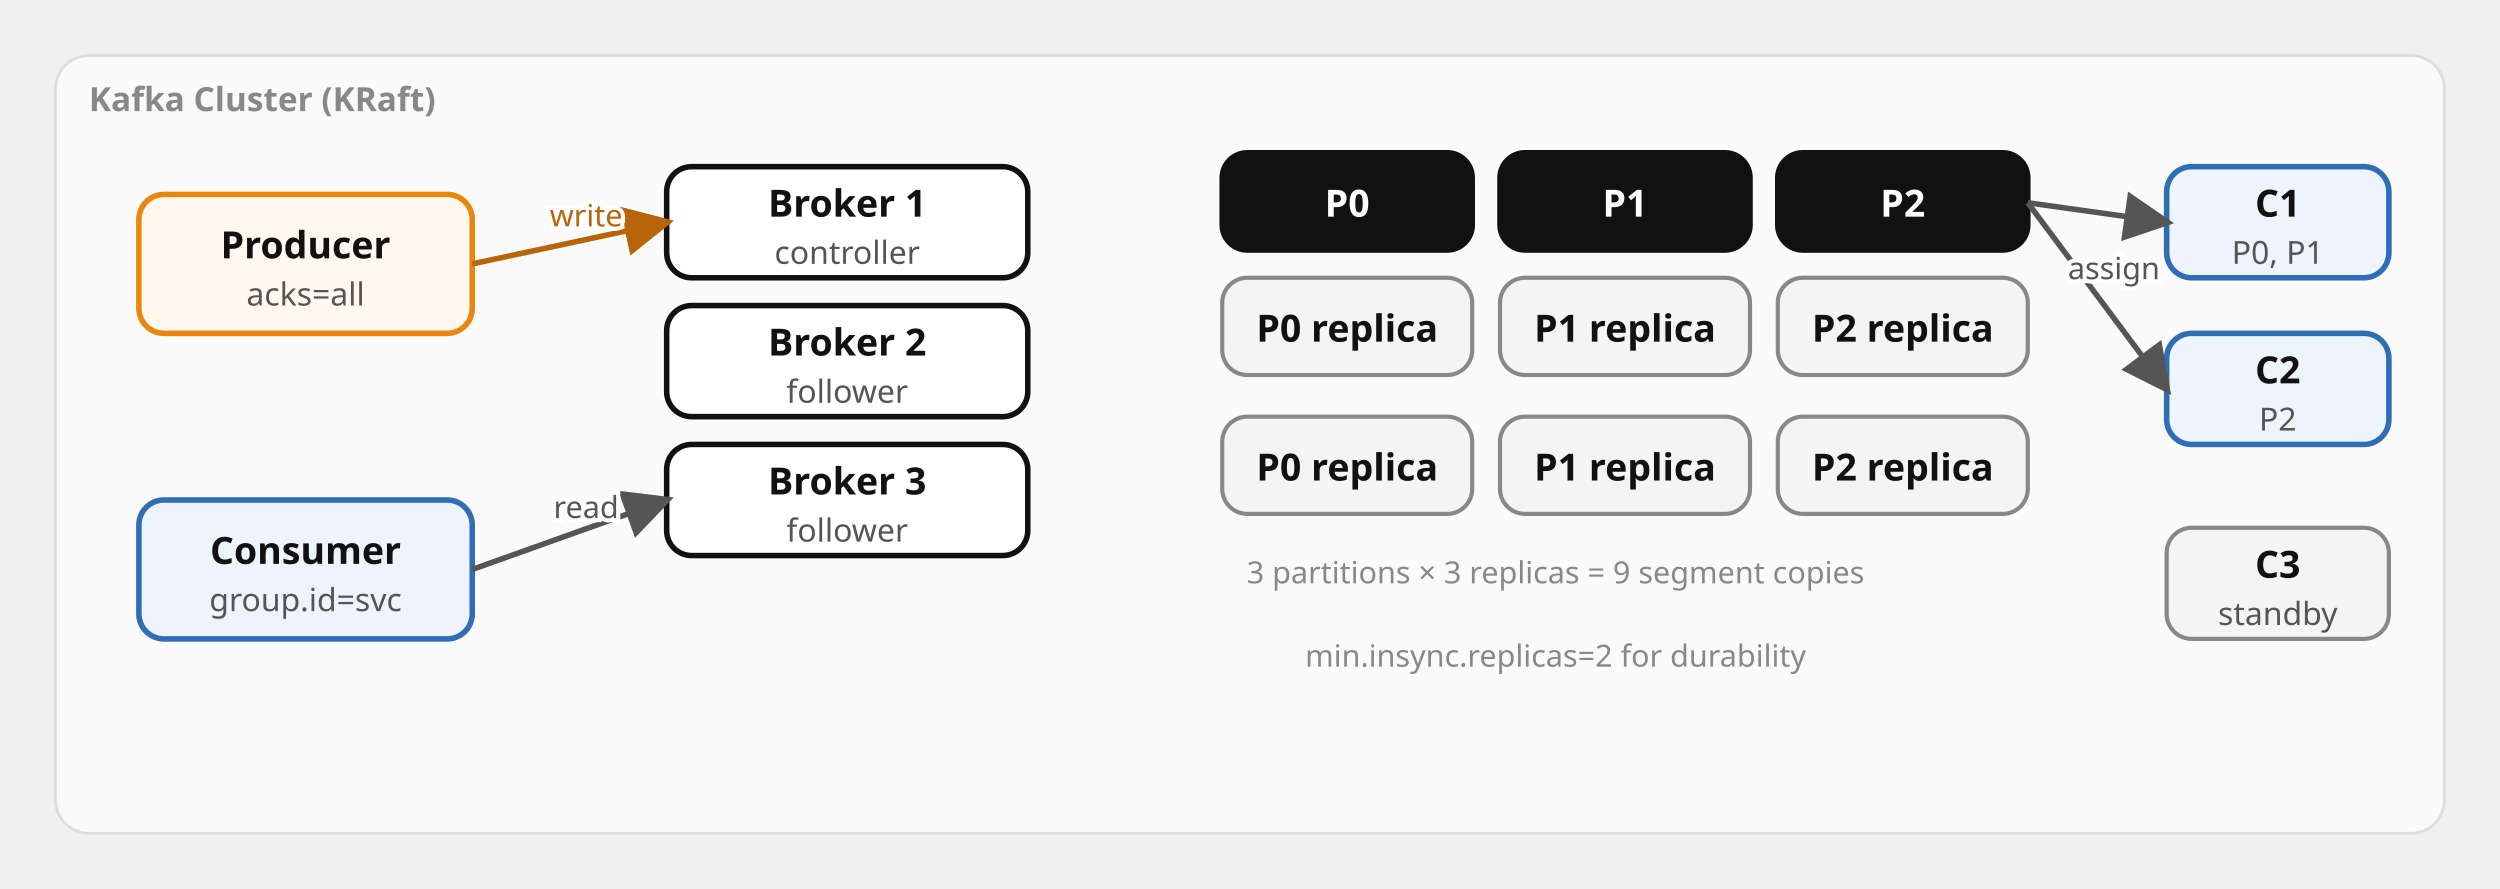
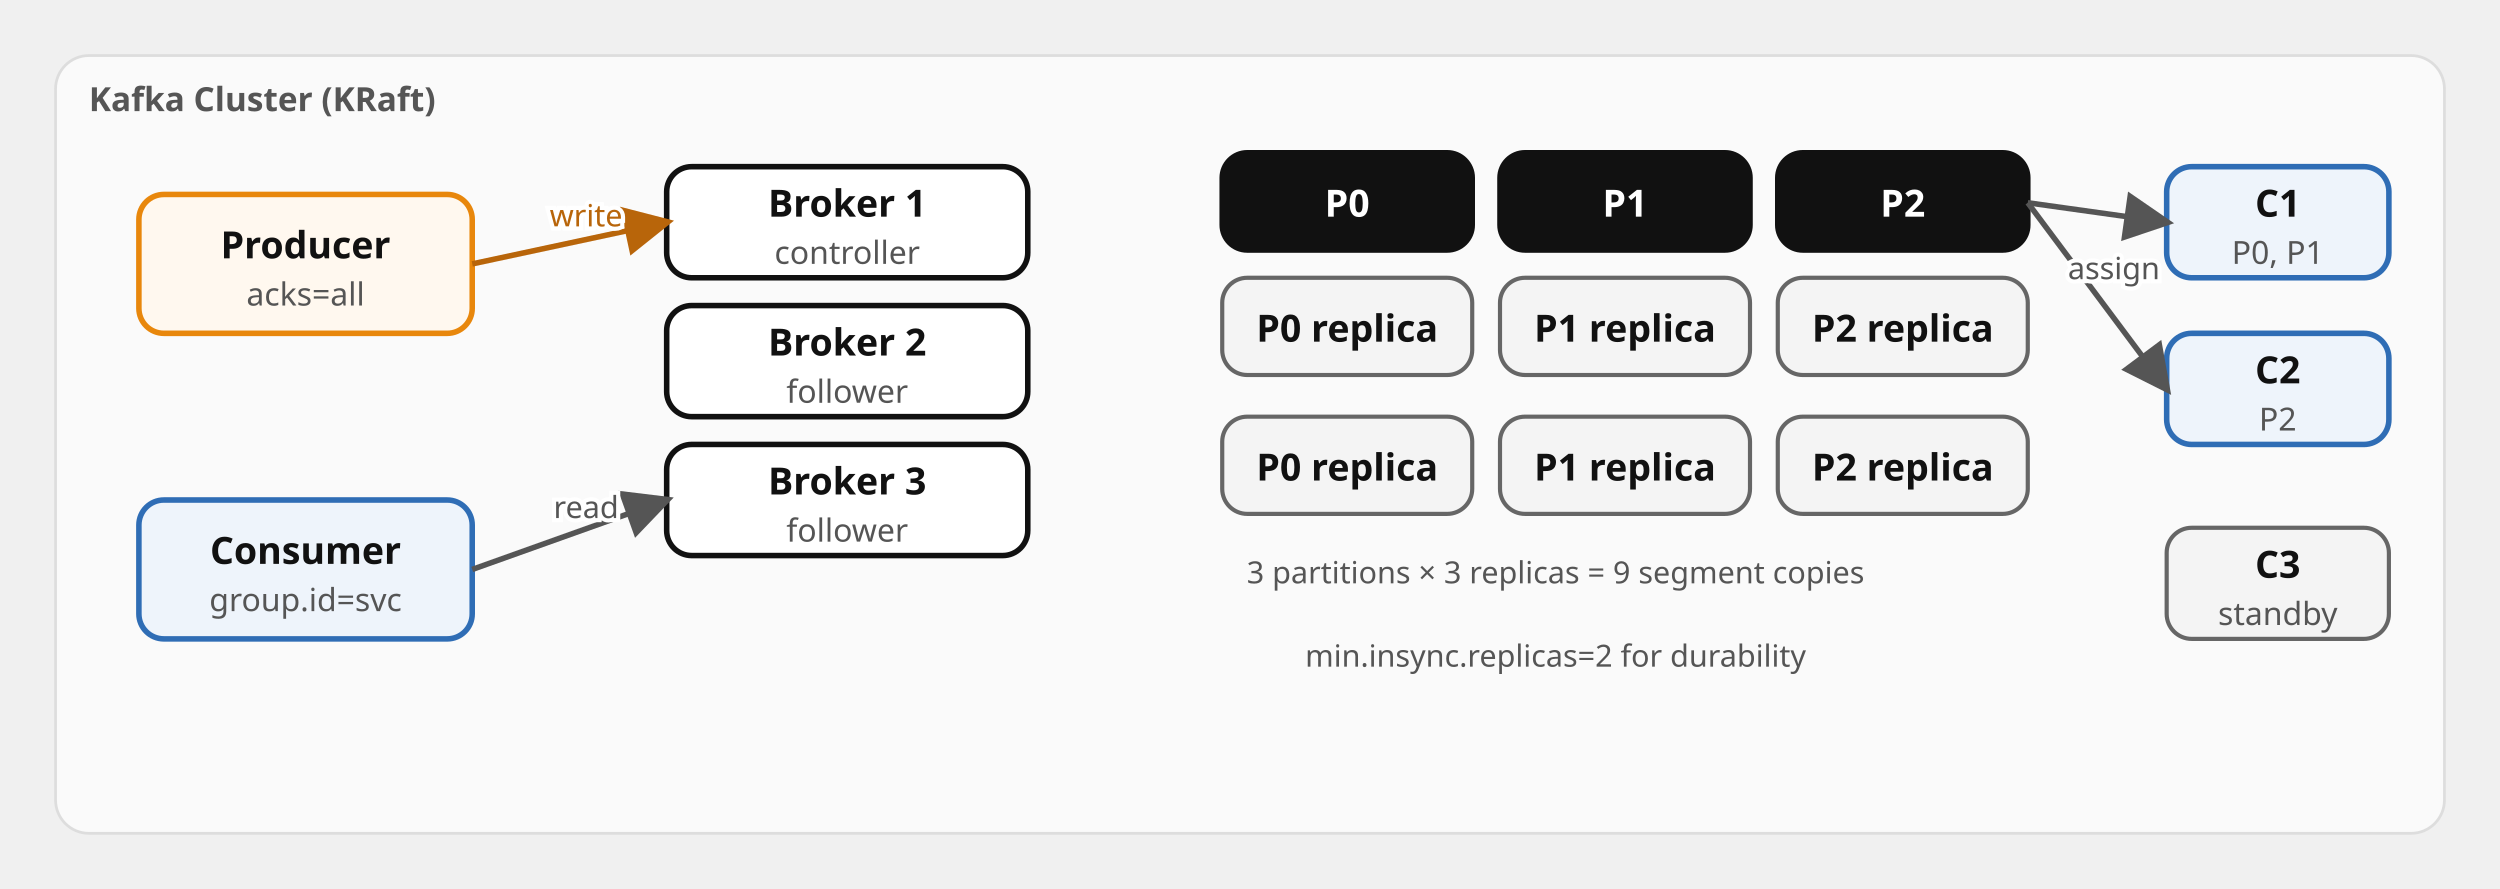
<svg xmlns="http://www.w3.org/2000/svg" viewBox="0 0 900 320" font-family="'Red Hat Text', system-ui, sans-serif" role="img">
  <defs>
    <marker id="a" viewBox="0 0 10 10" refX="8.5" refY="5" markerWidth="9" markerHeight="9" orient="auto-start-reverse">
      <path d="M0,0 L10,5 L0,10 z" fill="#555" />
    </marker>
    <marker id="am" viewBox="0 0 10 10" refX="8.5" refY="5" markerWidth="9" markerHeight="9" orient="auto-start-reverse">
      <path d="M0,0 L10,5 L0,10 z" fill="#b8650a" />
    </marker>
  </defs>
  <rect x="20" y="20" width="860" height="280" rx="12" fill="#fafafa" stroke="#ddd" />
-   <text x="32" y="40" font-size="12" font-weight="700" fill="#888">Kafka Cluster (KRaft)</text>
+   <text x="32" y="40" font-size="12" font-weight="700" fill="#555555">Kafka Cluster (KRaft)</text>
  <rect x="50" y="70" width="120" height="50" rx="9" fill="#fff8ef" stroke="#e8870c" stroke-width="2" />
  <text x="110.0" y="93.0" font-size="13.5" font-weight="700" fill="#111111" text-anchor="middle">Producer</text>
  <text x="110.0" y="110.0" font-size="11.5" fill="#555555" text-anchor="middle">acks=all</text>
  <rect x="50" y="180" width="120" height="50" rx="9" fill="#eef4fb" stroke="#2f6db5" stroke-width="2" />
  <text x="110.0" y="203.0" font-size="13.5" font-weight="700" fill="#111111" text-anchor="middle">Consumer</text>
  <text x="110.0" y="220.0" font-size="11.5" fill="#555555" text-anchor="middle">group.id=svc</text>
  <rect x="240" y="60" width="130" height="40" rx="9" fill="#ffffff" stroke="#111111" stroke-width="2" />
  <text x="305.0" y="78.0" font-size="13.5" font-weight="700" fill="#111111" text-anchor="middle">Broker 1</text>
  <text x="305.0" y="95.0" font-size="11.5" fill="#555555" text-anchor="middle">controller</text>
  <rect x="240" y="110" width="130" height="40" rx="9" fill="#ffffff" stroke="#111111" stroke-width="2" />
  <text x="305.0" y="128.0" font-size="13.5" font-weight="700" fill="#111111" text-anchor="middle">Broker 2</text>
  <text x="305.0" y="145.0" font-size="11.5" fill="#555555" text-anchor="middle">follower</text>
  <rect x="240" y="160" width="130" height="40" rx="9" fill="#ffffff" stroke="#111111" stroke-width="2" />
  <text x="305.0" y="178.0" font-size="13.5" font-weight="700" fill="#111111" text-anchor="middle">Broker 3</text>
  <text x="305.0" y="195.0" font-size="11.5" fill="#555555" text-anchor="middle">follower</text>
  <rect x="440" y="55" width="90" height="35" rx="9" fill="#111111" stroke="#111111" stroke-width="2" />
  <text x="485.0" y="78.0" font-size="13.5" font-weight="700" fill="#ffffff" text-anchor="middle">P0</text>
  <rect x="540" y="55" width="90" height="35" rx="9" fill="#111111" stroke="#111111" stroke-width="2" />
  <text x="585.0" y="78.0" font-size="13.5" font-weight="700" fill="#ffffff" text-anchor="middle">P1</text>
  <rect x="640" y="55" width="90" height="35" rx="9" fill="#111111" stroke="#111111" stroke-width="2" />
  <text x="685.0" y="78.0" font-size="13.5" font-weight="700" fill="#ffffff" text-anchor="middle">P2</text>
-   <rect x="440" y="100" width="90" height="35" rx="9" fill="#f4f4f4" stroke="#888888" stroke-width="1.5" />
+   <rect x="440" y="100" width="90" height="35" rx="9" fill="#f4f4f4" stroke="#666666" stroke-width="1.5" />
  <text x="485.0" y="123.0" font-size="13.5" font-weight="700" fill="#111111" text-anchor="middle">P0 replica</text>
-   <rect x="540" y="100" width="90" height="35" rx="9" fill="#f4f4f4" stroke="#888888" stroke-width="1.5" />
+   <rect x="540" y="100" width="90" height="35" rx="9" fill="#f4f4f4" stroke="#666666" stroke-width="1.5" />
  <text x="585.0" y="123.0" font-size="13.5" font-weight="700" fill="#111111" text-anchor="middle">P1 replica</text>
-   <rect x="640" y="100" width="90" height="35" rx="9" fill="#f4f4f4" stroke="#888888" stroke-width="1.5" />
+   <rect x="640" y="100" width="90" height="35" rx="9" fill="#f4f4f4" stroke="#666666" stroke-width="1.5" />
  <text x="685.0" y="123.0" font-size="13.5" font-weight="700" fill="#111111" text-anchor="middle">P2 replica</text>
-   <rect x="440" y="150" width="90" height="35" rx="9" fill="#f4f4f4" stroke="#888888" stroke-width="1.5" />
+   <rect x="440" y="150" width="90" height="35" rx="9" fill="#f4f4f4" stroke="#666666" stroke-width="1.5" />
  <text x="485.0" y="173.0" font-size="13.5" font-weight="700" fill="#111111" text-anchor="middle">P0 replica</text>
-   <rect x="540" y="150" width="90" height="35" rx="9" fill="#f4f4f4" stroke="#888888" stroke-width="1.5" />
+   <rect x="540" y="150" width="90" height="35" rx="9" fill="#f4f4f4" stroke="#666666" stroke-width="1.5" />
  <text x="585.0" y="173.0" font-size="13.5" font-weight="700" fill="#111111" text-anchor="middle">P1 replica</text>
-   <rect x="640" y="150" width="90" height="35" rx="9" fill="#f4f4f4" stroke="#888888" stroke-width="1.5" />
+   <rect x="640" y="150" width="90" height="35" rx="9" fill="#f4f4f4" stroke="#666666" stroke-width="1.5" />
  <text x="685.0" y="173.0" font-size="13.5" font-weight="700" fill="#111111" text-anchor="middle">P2 replica</text>
  <rect x="780" y="60" width="80" height="40" rx="9" fill="#eef4fb" stroke="#2f6db5" stroke-width="2" />
  <text x="820.0" y="78.0" font-size="13.5" font-weight="700" fill="#111111" text-anchor="middle">C1</text>
  <text x="820.0" y="95.0" font-size="11.5" fill="#555555" text-anchor="middle">P0, P1</text>
  <rect x="780" y="120" width="80" height="40" rx="9" fill="#eef4fb" stroke="#2f6db5" stroke-width="2" />
  <text x="820.0" y="138.0" font-size="13.5" font-weight="700" fill="#111111" text-anchor="middle">C2</text>
  <text x="820.0" y="155.0" font-size="11.5" fill="#555555" text-anchor="middle">P2</text>
-   <rect x="780" y="190" width="80" height="40" rx="9" fill="#f4f4f4" stroke="#888888" stroke-width="1.5" />
+   <rect x="780" y="190" width="80" height="40" rx="9" fill="#f4f4f4" stroke="#666666" stroke-width="1.5" />
  <text x="820.0" y="208.0" font-size="13.5" font-weight="700" fill="#111111" text-anchor="middle">C3</text>
  <text x="820.0" y="225.0" font-size="11.5" fill="#555555" text-anchor="middle">standby</text>
  <path d="M170,95 L240,80" fill="none" stroke="#b8650a" stroke-width="2" marker-end="url(#am)" />
  <text x="211.0" y="81.5" font-size="11" fill="#ffffff" stroke="#ffffff" stroke-width="3" paint-order="stroke" text-anchor="middle">write</text>
  <text x="211.0" y="81.5" font-size="11" fill="#b8650a" text-anchor="middle">write</text>
  <path d="M170,205 L240,180" fill="none" stroke="#555" stroke-width="2" marker-end="url(#a)" />
  <text x="211.0" y="186.5" font-size="11" fill="#ffffff" stroke="#ffffff" stroke-width="3" paint-order="stroke" text-anchor="middle">read</text>
  <text x="211.0" y="186.5" font-size="11" fill="#555" text-anchor="middle">read</text>
  <path d="M730,73 L780,80" fill="none" stroke="#555" stroke-width="2" marker-end="url(#a)" />
  <path d="M730,73 L780,140" fill="none" stroke="#555" stroke-width="2" marker-end="url(#a)" />
  <text x="761.0" y="100.5" font-size="11" fill="#ffffff" stroke="#ffffff" stroke-width="3" paint-order="stroke" text-anchor="middle">assign</text>
  <text x="761.0" y="100.5" font-size="11" fill="#555" text-anchor="middle">assign</text>
-   <text x="560" y="210" font-size="11" fill="#888" text-anchor="middle">3 partitions × 3 replicas = 9 segment copies</text>
-   <text x="560" y="240" font-size="11" fill="#888" text-anchor="middle">min.insync.replicas=2 for durability</text>
+   <text x="560" y="210" font-size="11" fill="#555555" text-anchor="middle">3 partitions × 3 replicas = 9 segment copies</text>
+   <text x="560" y="240" font-size="11" fill="#555555" text-anchor="middle">min.insync.replicas=2 for durability</text>
</svg>
